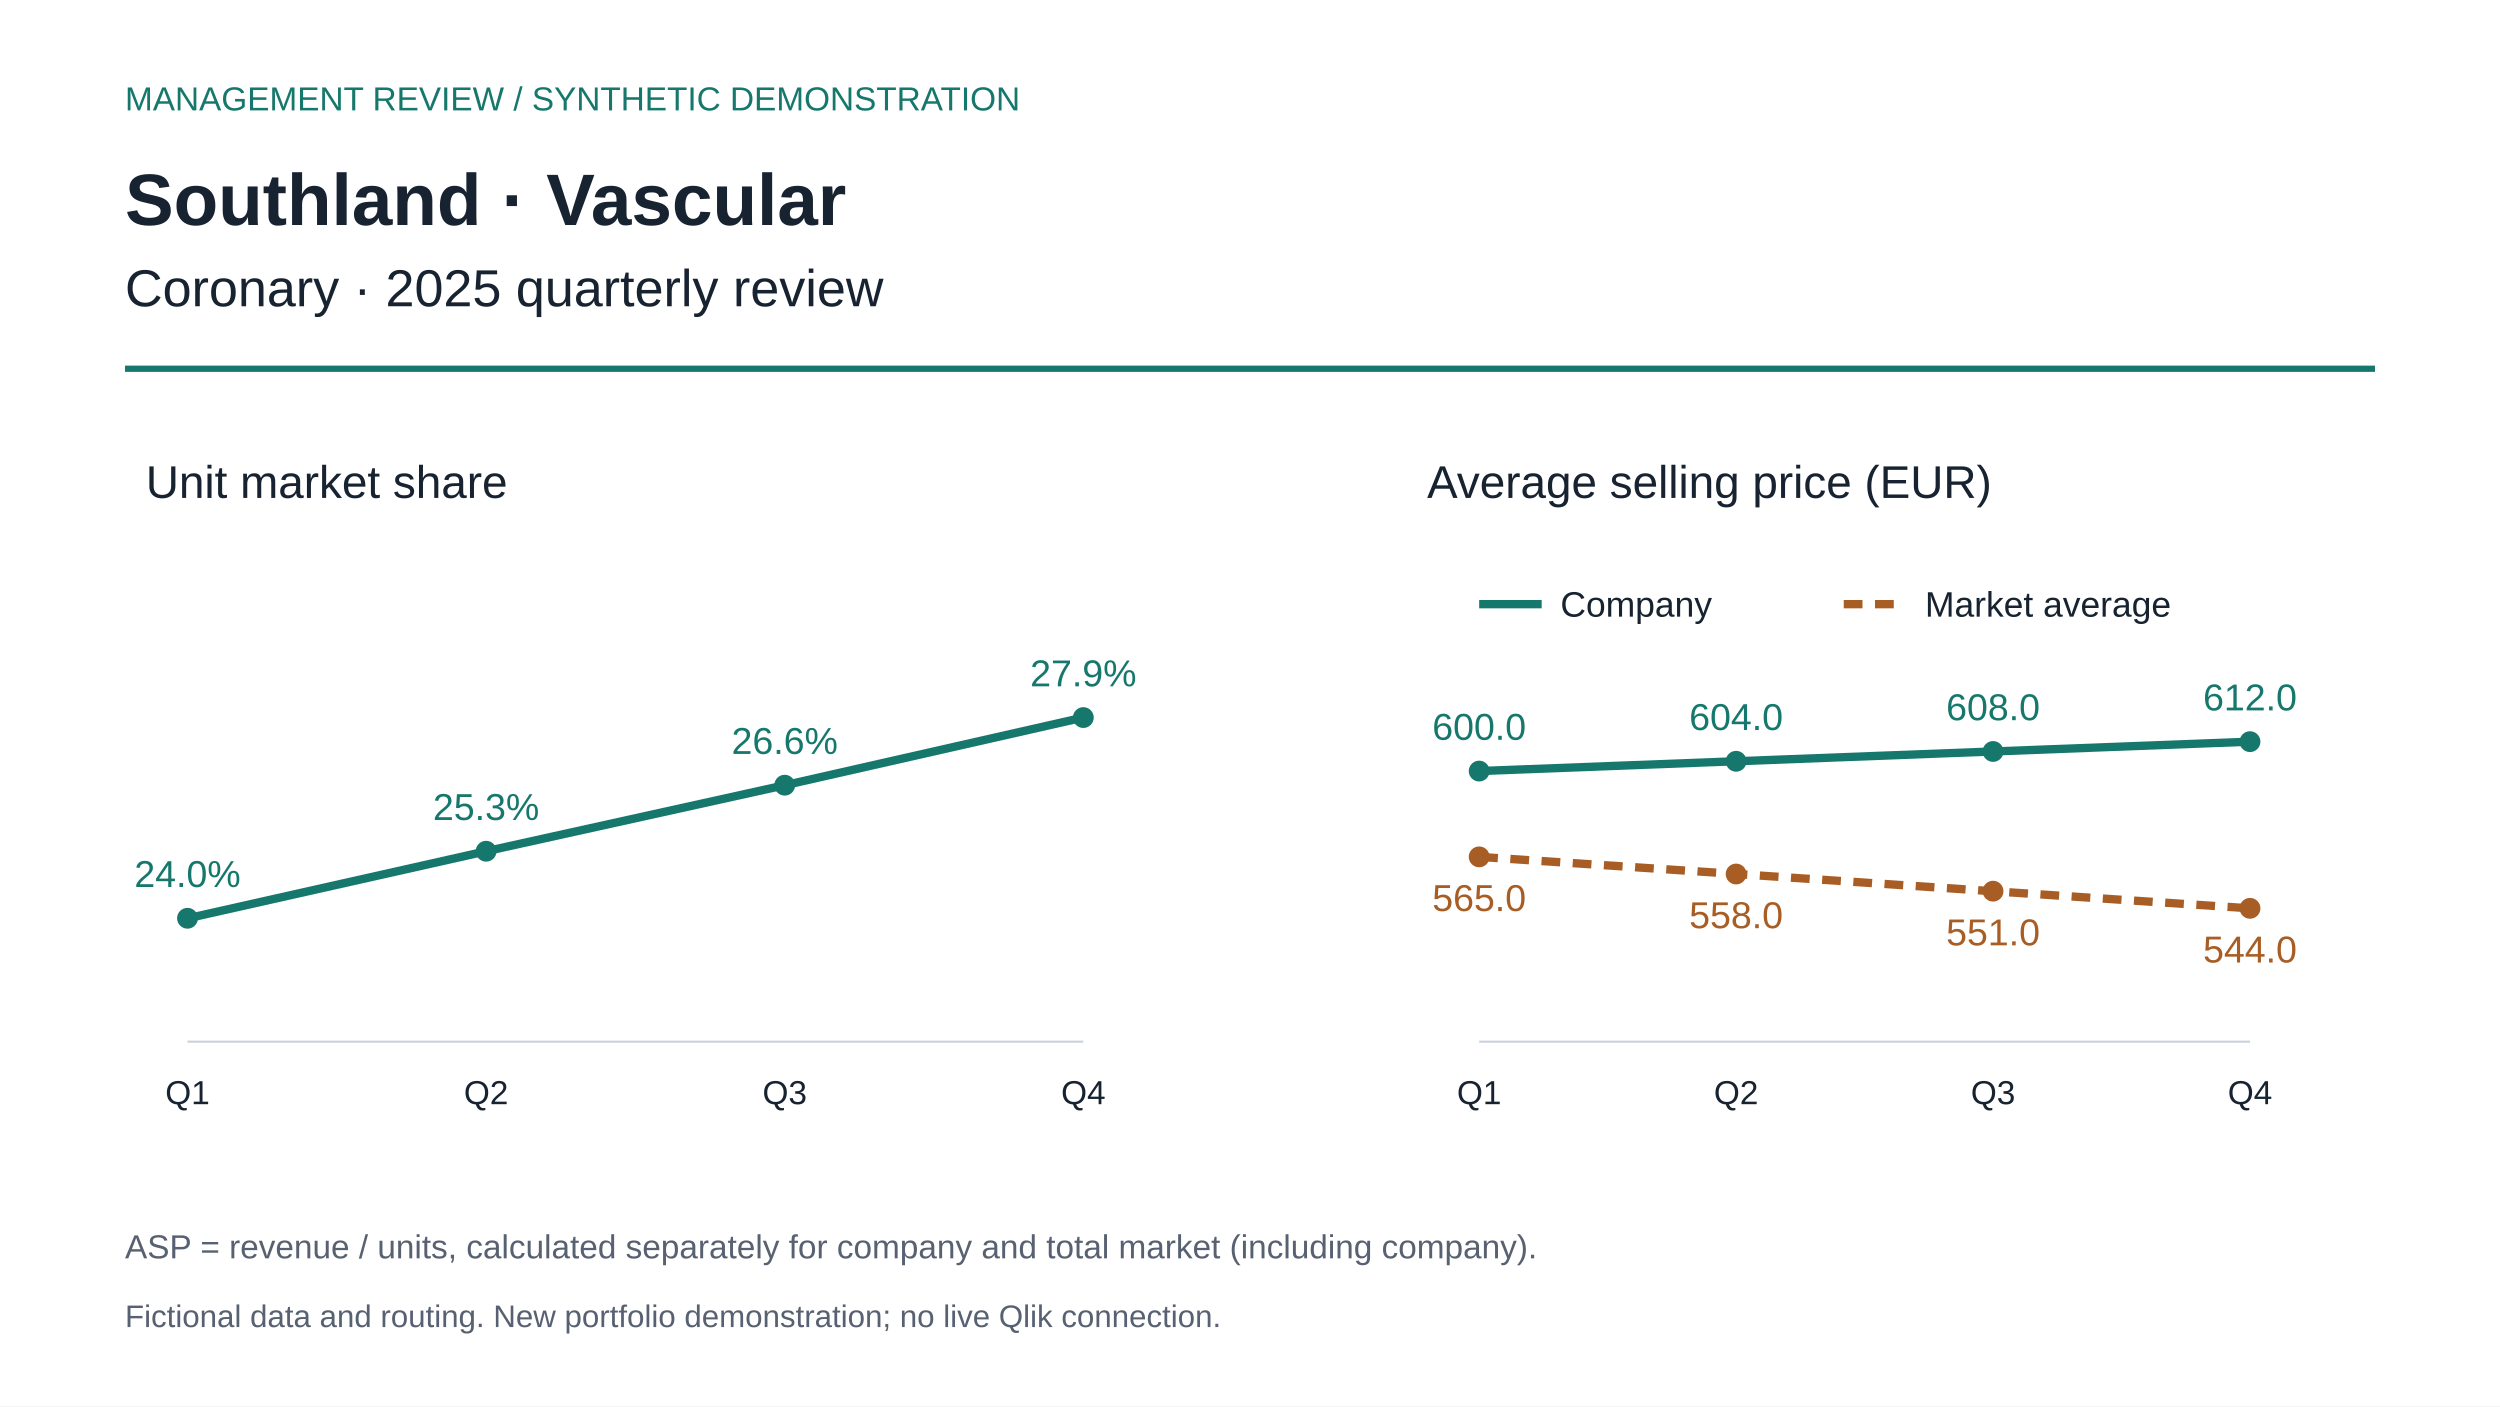
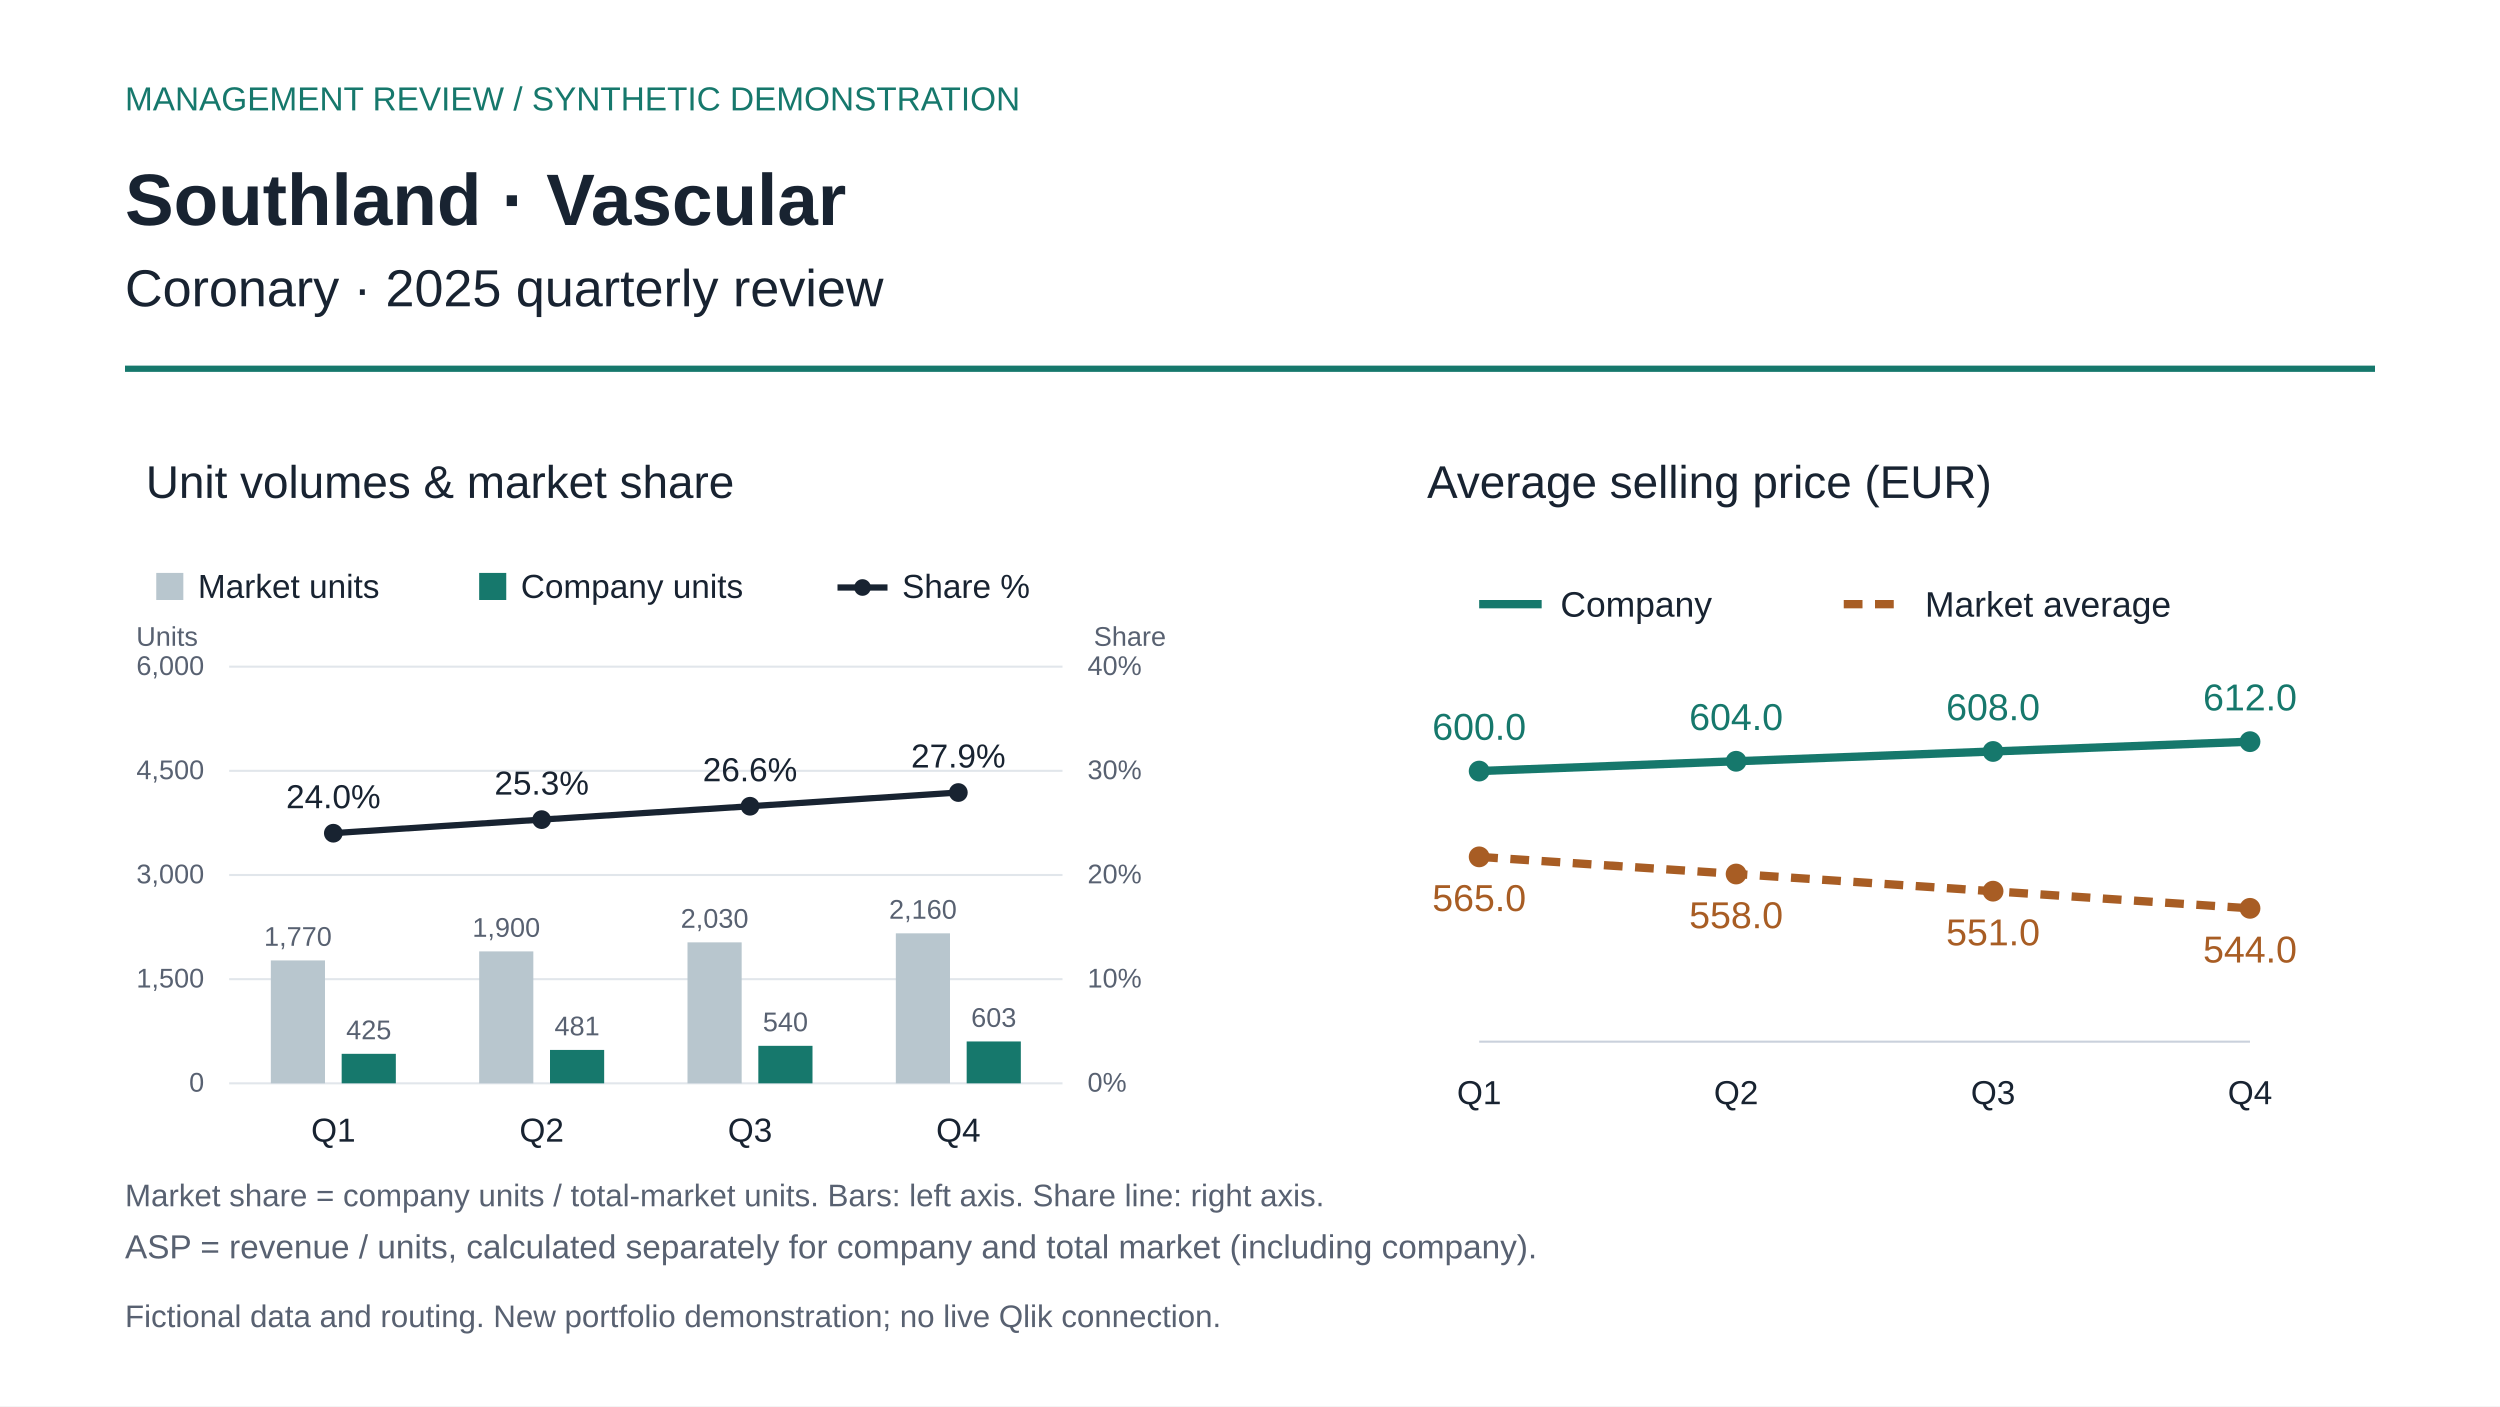
<svg xmlns="http://www.w3.org/2000/svg" width="1200" height="675" viewBox="0 0 1200 675">
  <rect width="1200" height="675" fill="#fff" />
  <g font-family="Arial,sans-serif" fill="#182331">
    <text x="60" y="53" font-size="16" fill="#16786c">MANAGEMENT REVIEW / SYNTHETIC DEMONSTRATION</text>
    <text x="60" y="108" font-size="35" font-weight="700">Southland · Vascular</text>
    <text x="60" y="147" font-size="25">Coronary · 2025 quarterly review</text>
    <line x1="60" y1="177" x2="1140" y2="177" stroke="#16786c" stroke-width="3" />
-     <text x="70" y="239" font-size="22">Unit market share</text>
+     <text x="70" y="239" font-size="22">Unit volumes &amp; market share</text>
    <text x="685" y="239" font-size="22">Average selling price (EUR)</text>
-     <line x1="90" y1="500" x2="520" y2="500" stroke="#cad1dc" />
-     <polyline points="90.0,440.8 233.3,408.6 376.7,376.9 520.0,344.4" fill="none" stroke="#16786c" stroke-width="4" />
-     <circle cx="90.0" cy="440.769" r="5" fill="#16786c" />
-     <text x="90.0" y="425.769" text-anchor="middle" font-size="18" fill="#16786c">24.0%</text>
-     <circle cx="233.333" cy="408.59" r="5" fill="#16786c" />
-     <text x="233.333" y="393.59" text-anchor="middle" font-size="18" fill="#16786c">25.3%</text>
-     <circle cx="376.667" cy="376.887" r="5" fill="#16786c" />
-     <text x="376.667" y="361.887" text-anchor="middle" font-size="18" fill="#16786c">26.6%</text>
-     <circle cx="520.0" cy="344.432" r="5" fill="#16786c" />
-     <text x="520.0" y="329.432" text-anchor="middle" font-size="18" fill="#16786c">27.9%</text>
-     <text x="90.0" y="530" text-anchor="middle" font-size="16">Q1</text>
-     <text x="233.333" y="530" text-anchor="middle" font-size="16">Q2</text>
-     <text x="376.667" y="530" text-anchor="middle" font-size="16">Q3</text>
-     <text x="520.0" y="530" text-anchor="middle" font-size="16">Q4</text>
+     <g aria-label="Market and company units with market share overlay">
+       <rect x="75" y="275" width="13" height="13" fill="#b8c6ce" />
+       <text x="95" y="287" font-size="16">Market units</text>
+       <rect x="230" y="275" width="13" height="13" fill="#16786c" />
+       <text x="250" y="287" font-size="16">Company units</text>
+       <line x1="402" y1="282" x2="426" y2="282" stroke="#182331" stroke-width="3" />
+       <circle cx="414" cy="282" r="4" fill="#182331" />
+       <text x="433" y="287" font-size="16">Share %</text>
+       <text x="95" y="310" text-anchor="end" font-size="13" fill="#586171">Units</text>
+       <text x="525" y="310" font-size="13" fill="#586171">Share</text>
+       <line x1="110" y1="520.0" x2="510" y2="520.0" stroke="#e1e6eb" />
+       <text x="98" y="524.0" text-anchor="end" font-size="13" fill="#586171">0</text>
+       <text x="522" y="524.0" font-size="13" fill="#586171">0%</text>
+       <line x1="110" y1="470.0" x2="510" y2="470.0" stroke="#e1e6eb" />
+       <text x="98" y="474.0" text-anchor="end" font-size="13" fill="#586171">1,500</text>
+       <text x="522" y="474.0" font-size="13" fill="#586171">10%</text>
+       <line x1="110" y1="420.0" x2="510" y2="420.0" stroke="#e1e6eb" />
+       <text x="98" y="424.0" text-anchor="end" font-size="13" fill="#586171">3,000</text>
+       <text x="522" y="424.0" font-size="13" fill="#586171">20%</text>
+       <line x1="110" y1="370.0" x2="510" y2="370.0" stroke="#e1e6eb" />
+       <text x="98" y="374.0" text-anchor="end" font-size="13" fill="#586171">4,500</text>
+       <text x="522" y="374.0" font-size="13" fill="#586171">30%</text>
+       <line x1="110" y1="320.0" x2="510" y2="320.0" stroke="#e1e6eb" />
+       <text x="98" y="324.0" text-anchor="end" font-size="13" fill="#586171">6,000</text>
+       <text x="522" y="324.0" font-size="13" fill="#586171">40%</text>
+       <rect data-series="market" data-value="1770" x="130.0" y="461.0" width="26" height="59.0" fill="#b8c6ce" />
+       <text x="143.0" y="454.0" text-anchor="middle" font-size="13" fill="#586171">1,770</text>
+       <rect data-series="units" data-value="425" x="164.0" y="505.833" width="26" height="14.167" fill="#16786c" />
+       <text x="177.0" y="498.833" text-anchor="middle" font-size="13" fill="#586171">425</text>
+       <text x="160.0" y="548" text-anchor="middle" font-size="16">Q1</text>
+       <rect data-series="market" data-value="1900" x="230.0" y="456.667" width="26" height="63.333" fill="#b8c6ce" />
+       <text x="243.0" y="449.667" text-anchor="middle" font-size="13" fill="#586171">1,900</text>
+       <rect data-series="units" data-value="481" x="264.0" y="503.967" width="26" height="16.033" fill="#16786c" />
+       <text x="277.0" y="496.967" text-anchor="middle" font-size="13" fill="#586171">481</text>
+       <text x="260.0" y="548" text-anchor="middle" font-size="16">Q2</text>
+       <rect data-series="market" data-value="2030" x="330.0" y="452.333" width="26" height="67.667" fill="#b8c6ce" />
+       <text x="343.0" y="445.333" text-anchor="middle" font-size="13" fill="#586171">2,030</text>
+       <rect data-series="units" data-value="540" x="364.0" y="502.0" width="26" height="18.0" fill="#16786c" />
+       <text x="377.0" y="495.0" text-anchor="middle" font-size="13" fill="#586171">540</text>
+       <text x="360.0" y="548" text-anchor="middle" font-size="16">Q3</text>
+       <rect data-series="market" data-value="2160" x="430.0" y="448.0" width="26" height="72.0" fill="#b8c6ce" />
+       <text x="443.0" y="441.0" text-anchor="middle" font-size="13" fill="#586171">2,160</text>
+       <rect data-series="units" data-value="603" x="464.0" y="499.9" width="26" height="20.1" fill="#16786c" />
+       <text x="477.0" y="492.9" text-anchor="middle" font-size="13" fill="#586171">603</text>
+       <text x="460.0" y="548" text-anchor="middle" font-size="16">Q4</text>
+       <polyline data-series="share" points="160.0,399.9 260.0,393.4 360.0,387.0 460.0,380.4" fill="none" stroke="#182331" stroke-width="3" />
+       <circle cx="160.0" cy="399.944" r="4.5" fill="#182331" />
+       <text x="160.0" y="387.944" text-anchor="middle" font-size="16" fill="#182331">24.0%</text>
+       <circle cx="260.0" cy="393.421" r="4.5" fill="#182331" />
+       <text x="260.0" y="381.421" text-anchor="middle" font-size="16" fill="#182331">25.3%</text>
+       <circle cx="360.0" cy="386.995" r="4.5" fill="#182331" />
+       <text x="360.0" y="374.995" text-anchor="middle" font-size="16" fill="#182331">26.6%</text>
+       <circle cx="460.0" cy="380.417" r="4.5" fill="#182331" />
+       <text x="460.0" y="368.417" text-anchor="middle" font-size="16" fill="#182331">27.9%</text>
+     </g>
    <line x1="710" y1="500" x2="1080" y2="500" stroke="#cad1dc" />
    <polyline points="710.0,370.1 833.3,365.4 956.7,360.7 1080.0,356.0" fill="none" stroke="#16786c" stroke-width="4" />
    <circle cx="710.0" cy="370.118" r="5" fill="#16786c" />
    <text x="710.0" y="355.118" text-anchor="middle" font-size="18" fill="#16786c">600.0</text>
    <circle cx="833.333" cy="365.412" r="5" fill="#16786c" />
    <text x="833.333" y="350.412" text-anchor="middle" font-size="18" fill="#16786c">604.0</text>
    <circle cx="956.667" cy="360.706" r="5" fill="#16786c" />
    <text x="956.667" y="345.706" text-anchor="middle" font-size="18" fill="#16786c">608.0</text>
    <circle cx="1080.0" cy="356.0" r="5" fill="#16786c" />
    <text x="1080.0" y="341.0" text-anchor="middle" font-size="18" fill="#16786c">612.0</text>
    <polyline points="710.0,411.3 833.3,419.5 956.7,427.8 1080.0,436.0" fill="none" stroke="#a85d24" stroke-width="4" stroke-dasharray="9 6" />
    <circle cx="710.0" cy="411.294" r="5" fill="#a85d24" />
    <text x="710.0" y="437.294" text-anchor="middle" font-size="18" fill="#a85d24">565.0</text>
    <circle cx="833.333" cy="419.529" r="5" fill="#a85d24" />
    <text x="833.333" y="445.529" text-anchor="middle" font-size="18" fill="#a85d24">558.0</text>
    <circle cx="956.667" cy="427.765" r="5" fill="#a85d24" />
    <text x="956.667" y="453.765" text-anchor="middle" font-size="18" fill="#a85d24">551.0</text>
    <circle cx="1080.0" cy="436.0" r="5" fill="#a85d24" />
    <text x="1080.0" y="462.0" text-anchor="middle" font-size="18" fill="#a85d24">544.0</text>
    <text x="710.0" y="530" text-anchor="middle" font-size="16">Q1</text>
    <text x="833.333" y="530" text-anchor="middle" font-size="16">Q2</text>
    <text x="956.667" y="530" text-anchor="middle" font-size="16">Q3</text>
    <text x="1080.0" y="530" text-anchor="middle" font-size="16">Q4</text>
    <line x1="710" y1="290" x2="740" y2="290" stroke="#16786c" stroke-width="4" />
    <text x="749" y="296" font-size="17">Company</text>
    <line x1="885" y1="290" x2="915" y2="290" stroke="#a85d24" stroke-width="4" stroke-dasharray="9 6" />
    <text x="924" y="296" font-size="17">Market average</text>
+     <text x="60" y="579" font-size="15" fill="#586171">Market share = company units / total-market units. Bars: left axis. Share line: right axis.</text>
    <text x="60" y="604" font-size="16" fill="#586171">ASP = revenue / units, calculated separately for company and total market (including company).</text>
    <text x="60" y="637" font-size="15" fill="#586171">Fictional data and routing. New portfolio demonstration; no live Qlik connection.</text>
  </g>
</svg>
